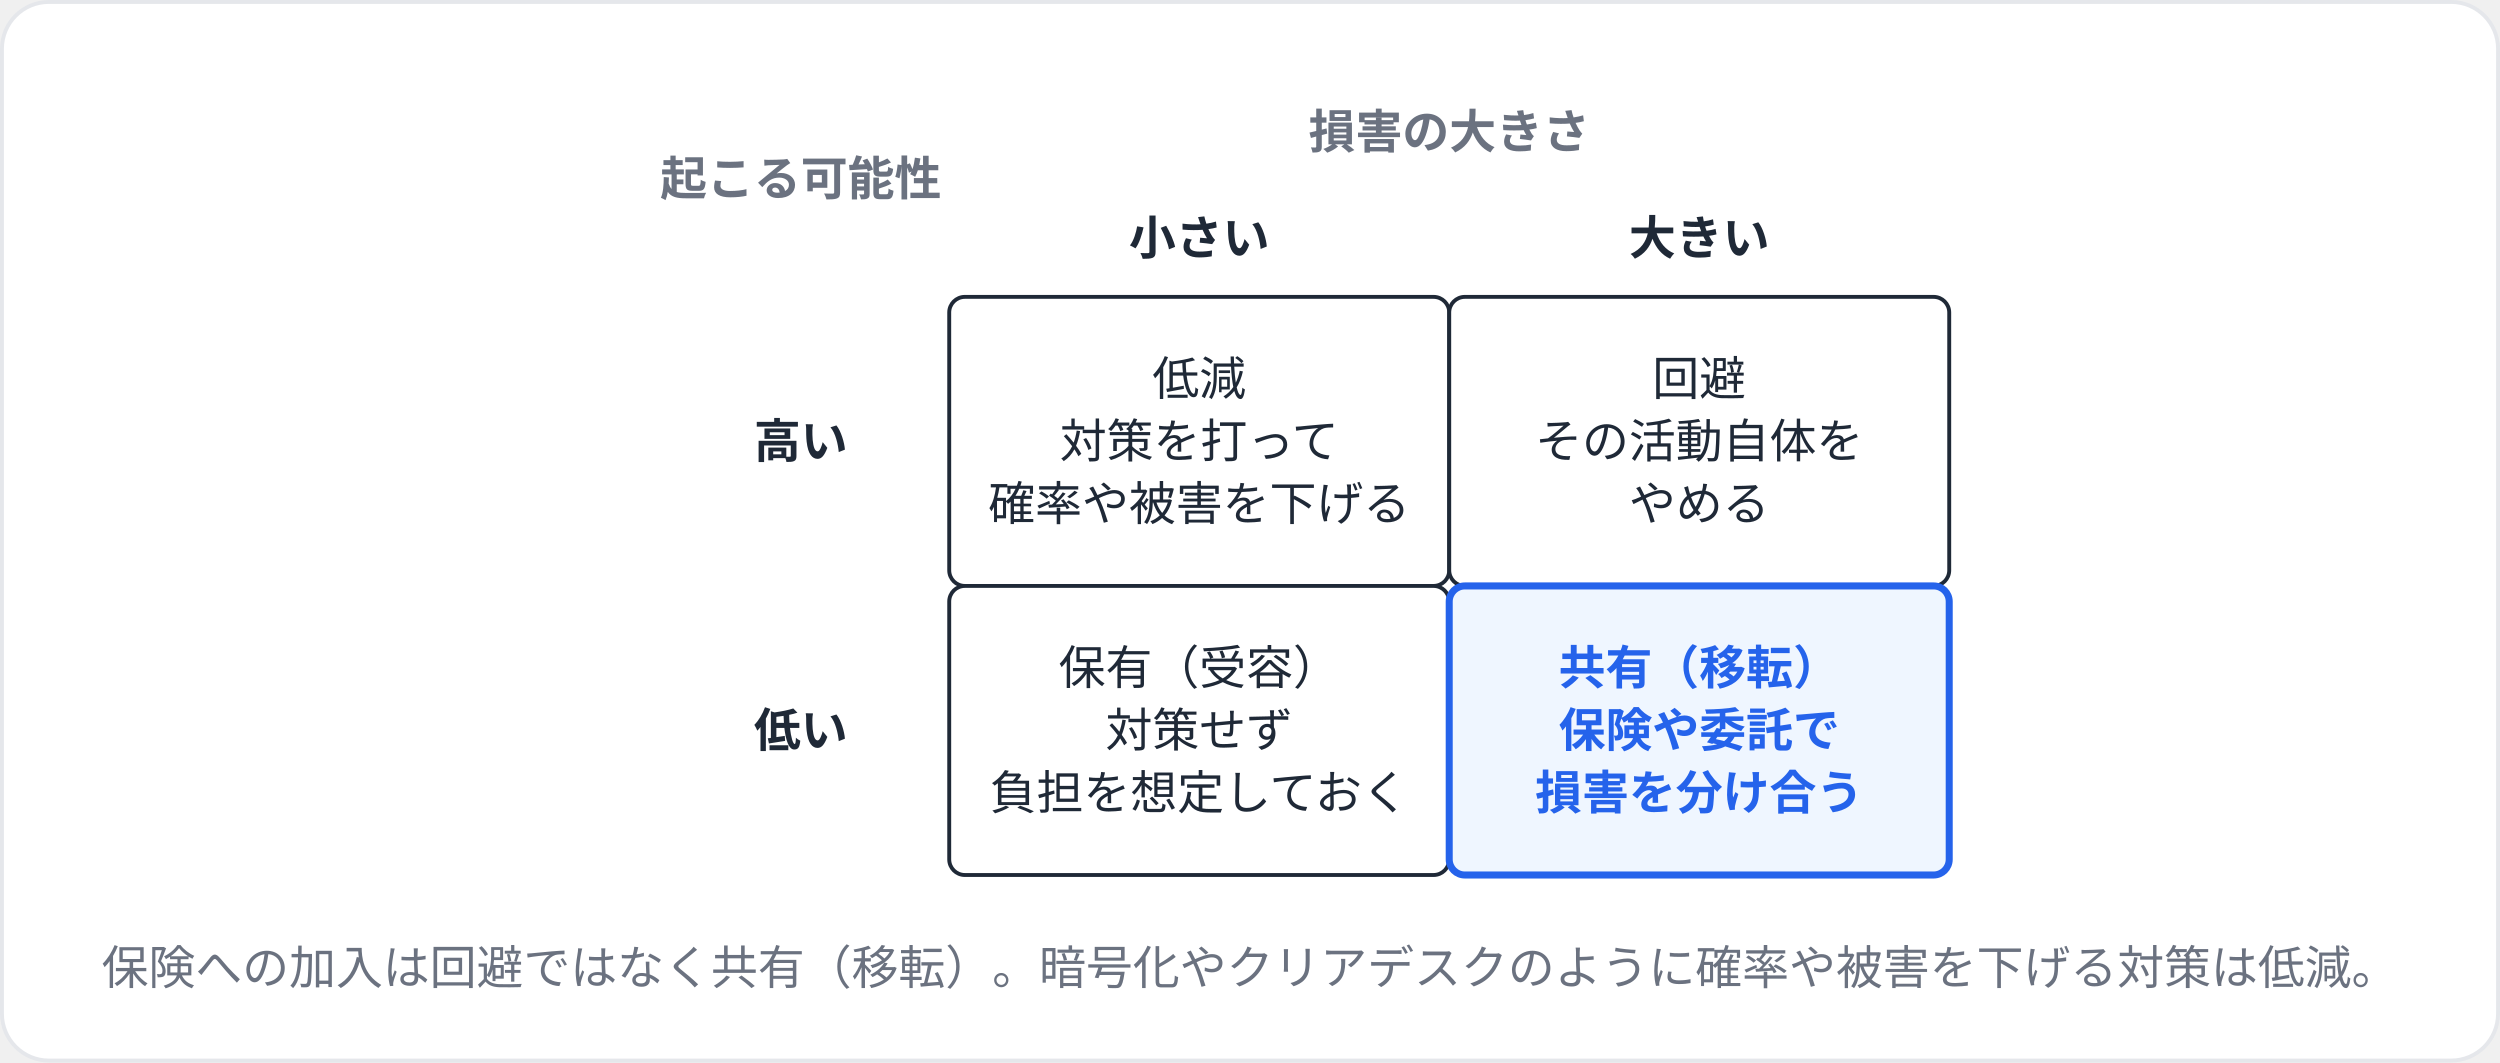
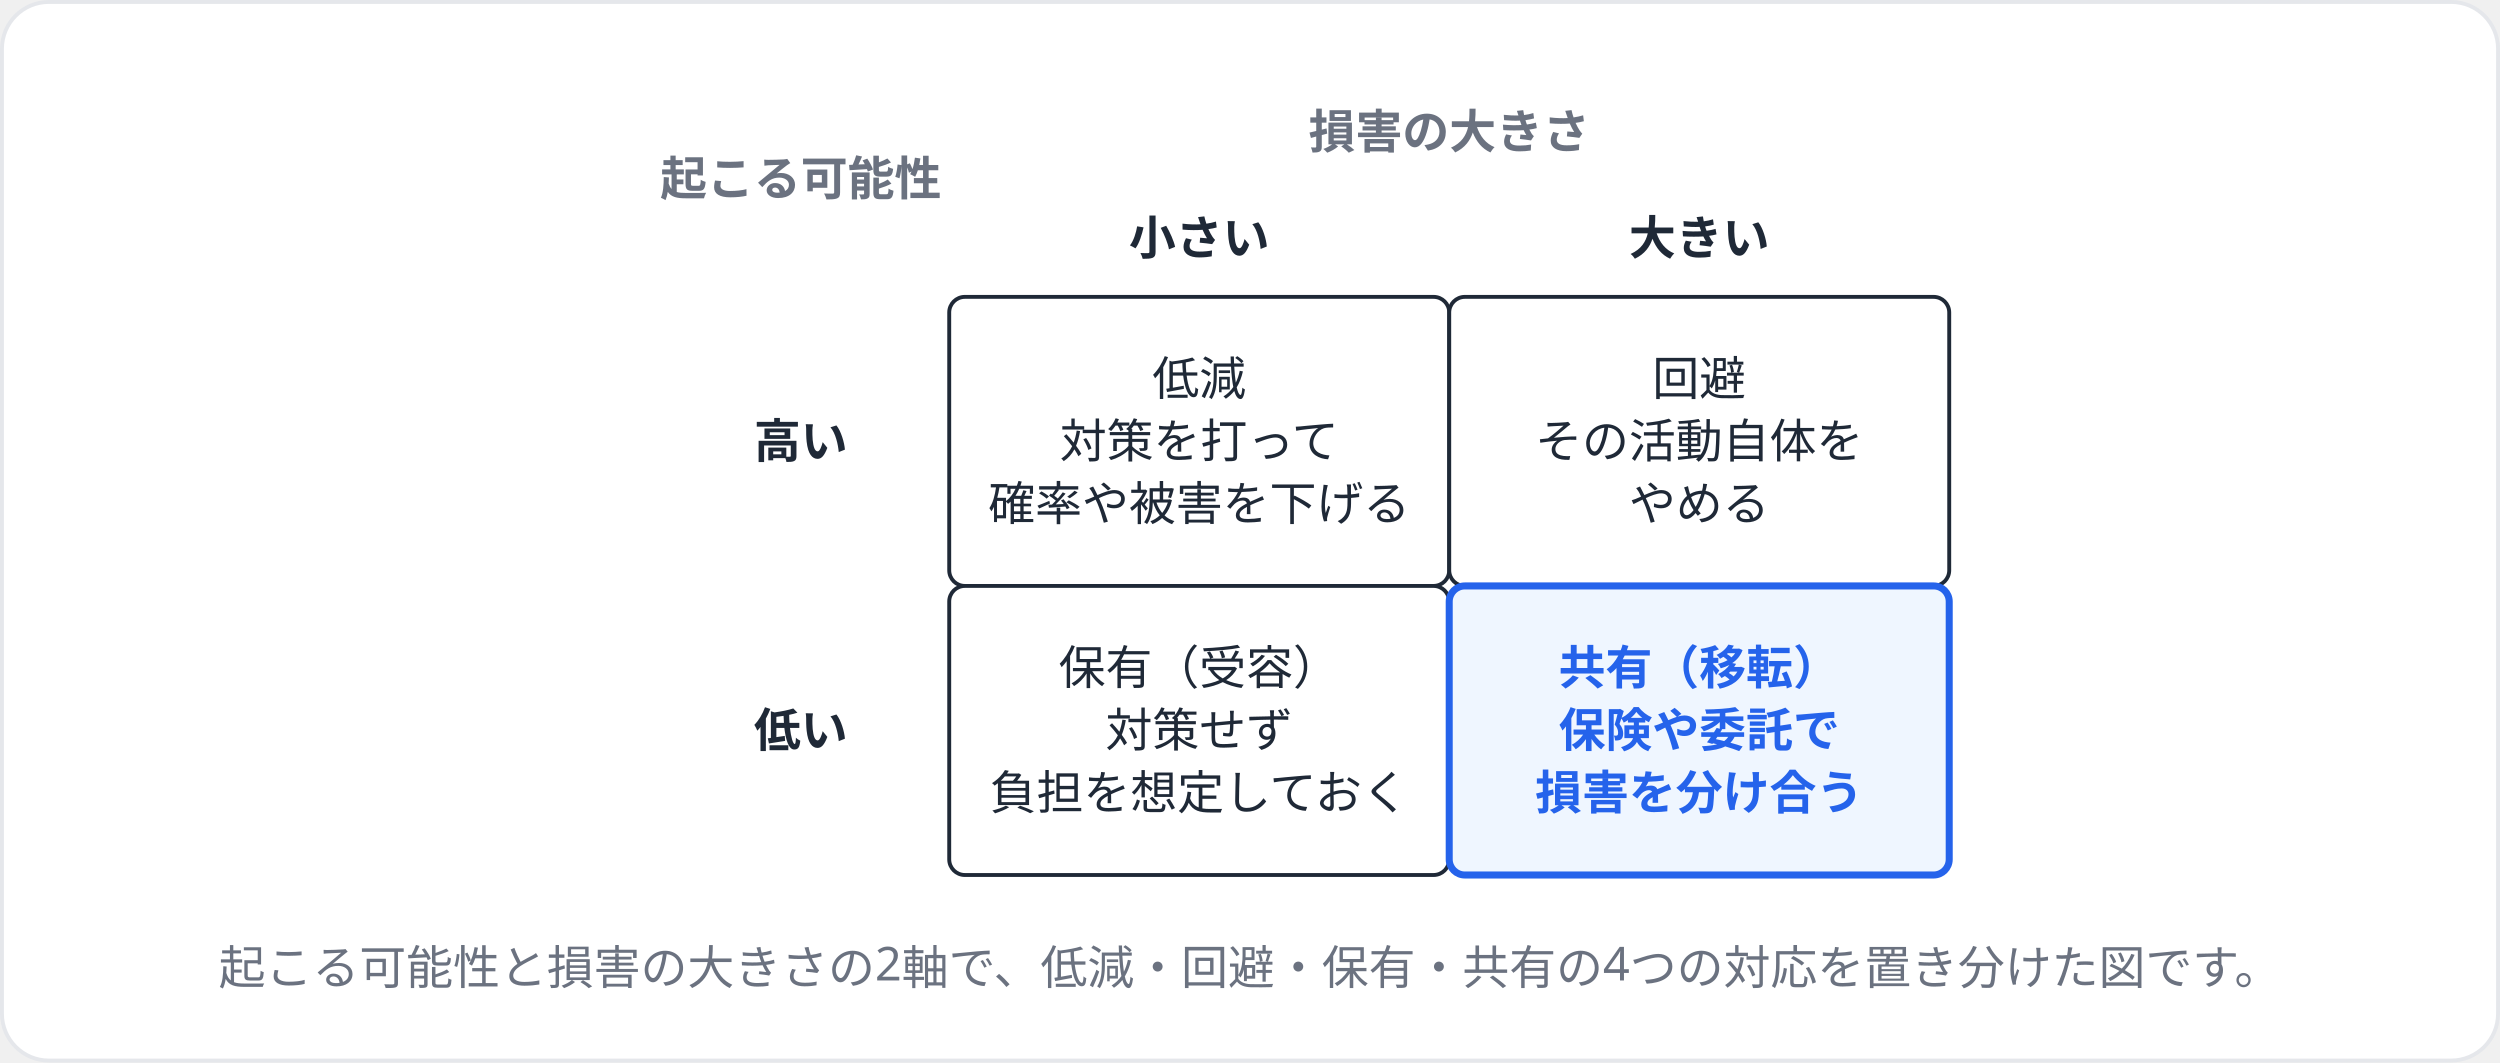
<svg xmlns="http://www.w3.org/2000/svg" width="640" height="272" viewBox="0 0 640 272" role="img">
  <rect x="0.5" y="0.5" width="639" height="271" rx="12" fill="#ffffff" stroke="#e5e7eb" stroke-width="1" />
  <g transform="translate(141 20)">
    <text x="230" y="18" font-family="Hiragino Sans, Hiragino Kaku Gothic ProN, Noto Sans JP, Yu Gothic, Meiryo, sans-serif" font-size="12" fill="#6b7280" text-anchor="middle" font-weight="600">損害の大きさ</text>
    <text x="64" y="30" font-family="Hiragino Sans, Hiragino Kaku Gothic ProN, Noto Sans JP, Yu Gothic, Meiryo, sans-serif" font-size="12" fill="#6b7280" text-anchor="middle" font-weight="600">起こる可能性</text>
    <text x="166" y="45.2" font-family="Hiragino Sans, Hiragino Kaku Gothic ProN, Noto Sans JP, Yu Gothic, Meiryo, sans-serif" font-size="12" fill="#1f2937" text-anchor="middle" font-weight="600">小さい</text>
    <text x="294" y="45.2" font-family="Hiragino Sans, Hiragino Kaku Gothic ProN, Noto Sans JP, Yu Gothic, Meiryo, sans-serif" font-size="12" fill="#1f2937" text-anchor="middle" font-weight="600">大きい</text>
    <text x="64" y="97.2" font-family="Hiragino Sans, Hiragino Kaku Gothic ProN, Noto Sans JP, Yu Gothic, Meiryo, sans-serif" font-size="12" fill="#1f2937" text-anchor="middle" font-weight="600">高い</text>
    <text x="64" y="171.2" font-family="Hiragino Sans, Hiragino Kaku Gothic ProN, Noto Sans JP, Yu Gothic, Meiryo, sans-serif" font-size="12" fill="#1f2937" text-anchor="middle" font-weight="600">低い</text>
    <rect x="102" y="56" width="128" height="74" rx="4" fill="#ffffff" stroke="#1f2937" stroke-width="1" />
    <text x="166" y="81.2" font-family="Hiragino Sans, Hiragino Kaku Gothic ProN, Noto Sans JP, Yu Gothic, Meiryo, sans-serif" font-size="12" fill="#1f2937" text-anchor="middle">低減</text>
    <text x="166" y="97.2" font-family="Hiragino Sans, Hiragino Kaku Gothic ProN, Noto Sans JP, Yu Gothic, Meiryo, sans-serif" font-size="12" fill="#1f2937" text-anchor="middle">対策を打って</text>
    <text x="166" y="113.2" font-family="Hiragino Sans, Hiragino Kaku Gothic ProN, Noto Sans JP, Yu Gothic, Meiryo, sans-serif" font-size="12" fill="#1f2937" text-anchor="middle">確率や被害を下げる</text>
    <rect x="230" y="56" width="128" height="74" rx="4" fill="#ffffff" stroke="#1f2937" stroke-width="1" />
    <text x="294" y="81.2" font-family="Hiragino Sans, Hiragino Kaku Gothic ProN, Noto Sans JP, Yu Gothic, Meiryo, sans-serif" font-size="12" fill="#1f2937" text-anchor="middle">回避</text>
    <text x="294" y="97.2" font-family="Hiragino Sans, Hiragino Kaku Gothic ProN, Noto Sans JP, Yu Gothic, Meiryo, sans-serif" font-size="12" fill="#1f2937" text-anchor="middle">その活動自体を</text>
    <text x="294" y="113.2" font-family="Hiragino Sans, Hiragino Kaku Gothic ProN, Noto Sans JP, Yu Gothic, Meiryo, sans-serif" font-size="12" fill="#1f2937" text-anchor="middle">やめる</text>
    <rect x="102" y="130" width="128" height="74" rx="4" fill="#ffffff" stroke="#1f2937" stroke-width="1" />
    <text x="166" y="155.2" font-family="Hiragino Sans, Hiragino Kaku Gothic ProN, Noto Sans JP, Yu Gothic, Meiryo, sans-serif" font-size="12" fill="#1f2937" text-anchor="middle">保有（受容）</text>
    <text x="166" y="171.2" font-family="Hiragino Sans, Hiragino Kaku Gothic ProN, Noto Sans JP, Yu Gothic, Meiryo, sans-serif" font-size="12" fill="#1f2937" text-anchor="middle">対策せず</text>
    <text x="166" y="187.2" font-family="Hiragino Sans, Hiragino Kaku Gothic ProN, Noto Sans JP, Yu Gothic, Meiryo, sans-serif" font-size="12" fill="#1f2937" text-anchor="middle">負担を想定しておく</text>
    <rect x="230" y="130" width="128" height="74" rx="4" fill="#eff6ff" stroke="#2563eb" stroke-width="1.8" />
    <text x="294" y="155.2" font-family="Hiragino Sans, Hiragino Kaku Gothic ProN, Noto Sans JP, Yu Gothic, Meiryo, sans-serif" font-size="12" fill="#2563eb" text-anchor="middle" font-weight="600">共有（移転）</text>
    <text x="294" y="171.2" font-family="Hiragino Sans, Hiragino Kaku Gothic ProN, Noto Sans JP, Yu Gothic, Meiryo, sans-serif" font-size="12" fill="#2563eb" text-anchor="middle" font-weight="600">保険や委託で</text>
    <text x="294" y="187.2" font-family="Hiragino Sans, Hiragino Kaku Gothic ProN, Noto Sans JP, Yu Gothic, Meiryo, sans-serif" font-size="12" fill="#2563eb" text-anchor="middle" font-weight="600">損害を分け合う</text>
  </g>
-   <text x="320" y="252" font-family="Hiragino Sans, Hiragino Kaku Gothic ProN, Noto Sans JP, Yu Gothic, Meiryo, sans-serif" font-size="12" fill="#6b7280" text-anchor="middle">保険への加入は回避ではなく共有（移転）。暗号化やクリアデスクのように確率や被害を下げる対策は低減。</text>
+   <text x="320" y="252" font-family="Hiragino Sans, Hiragino Kaku Gothic ProN, Noto Sans JP, Yu Gothic, Meiryo, sans-serif" font-size="12" fill="#6b7280" text-anchor="middle">起こる可能性と損害の大きさの2軸で、低減・回避・保有・共有の4つの対応を置き分けた図です。</text>
</svg>
